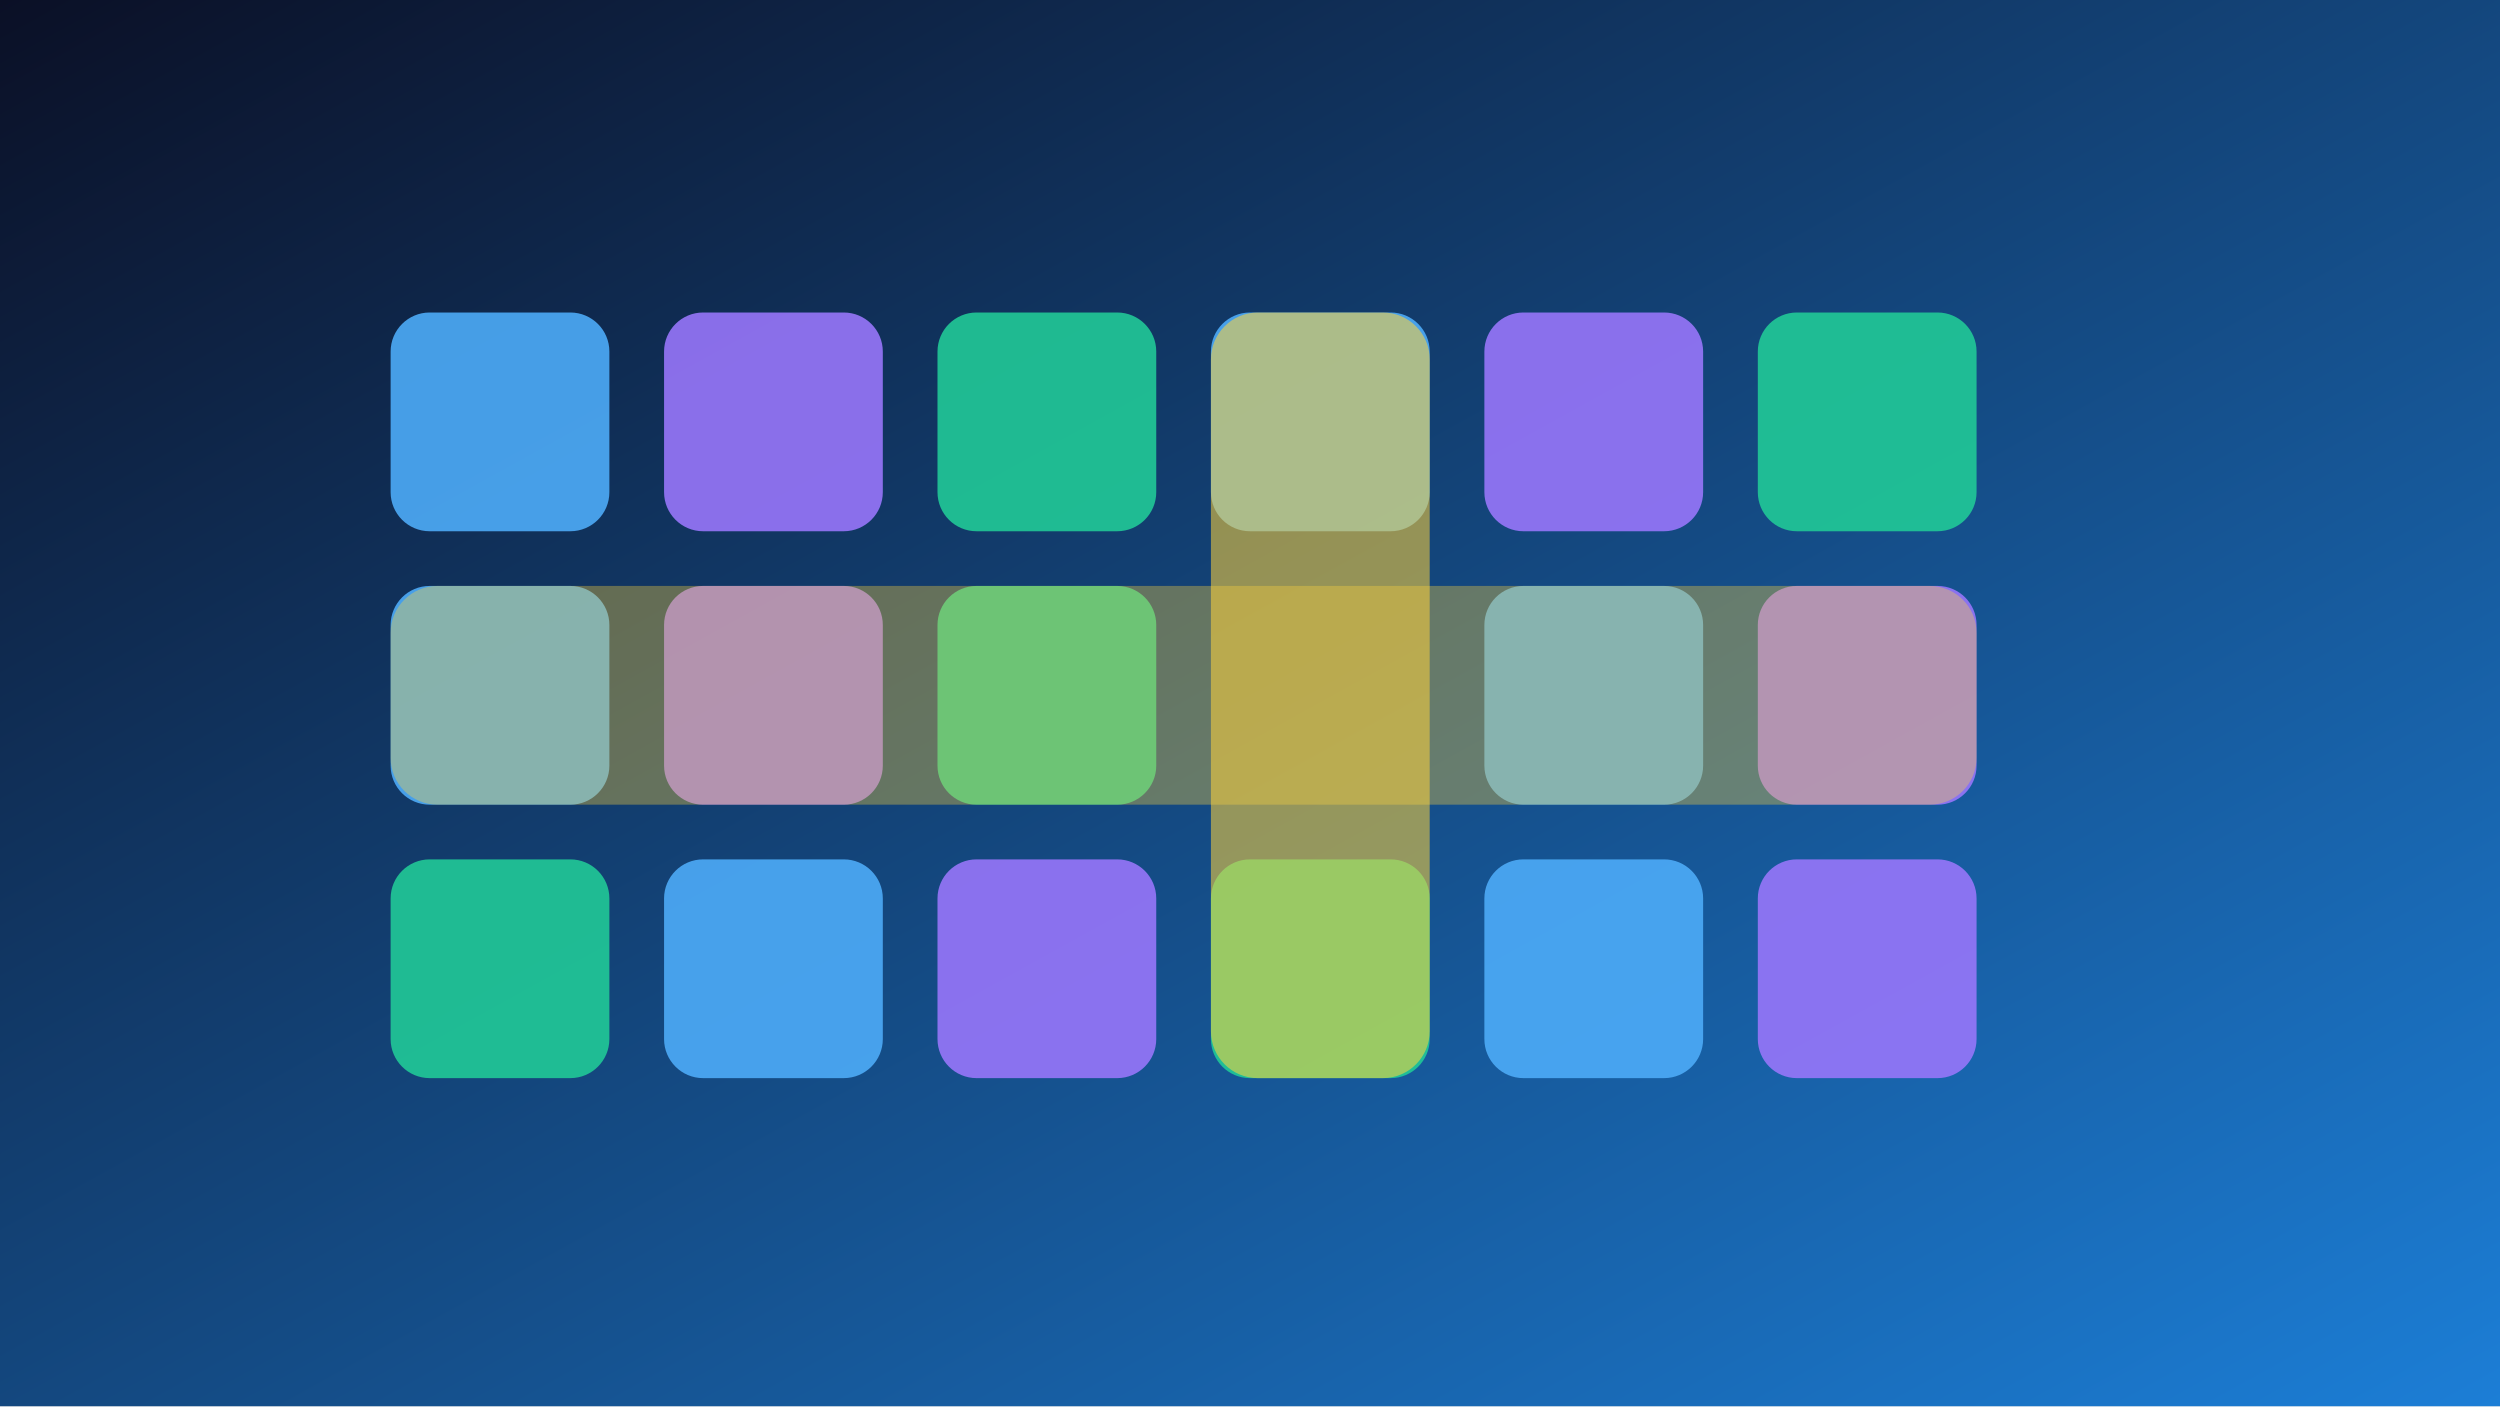
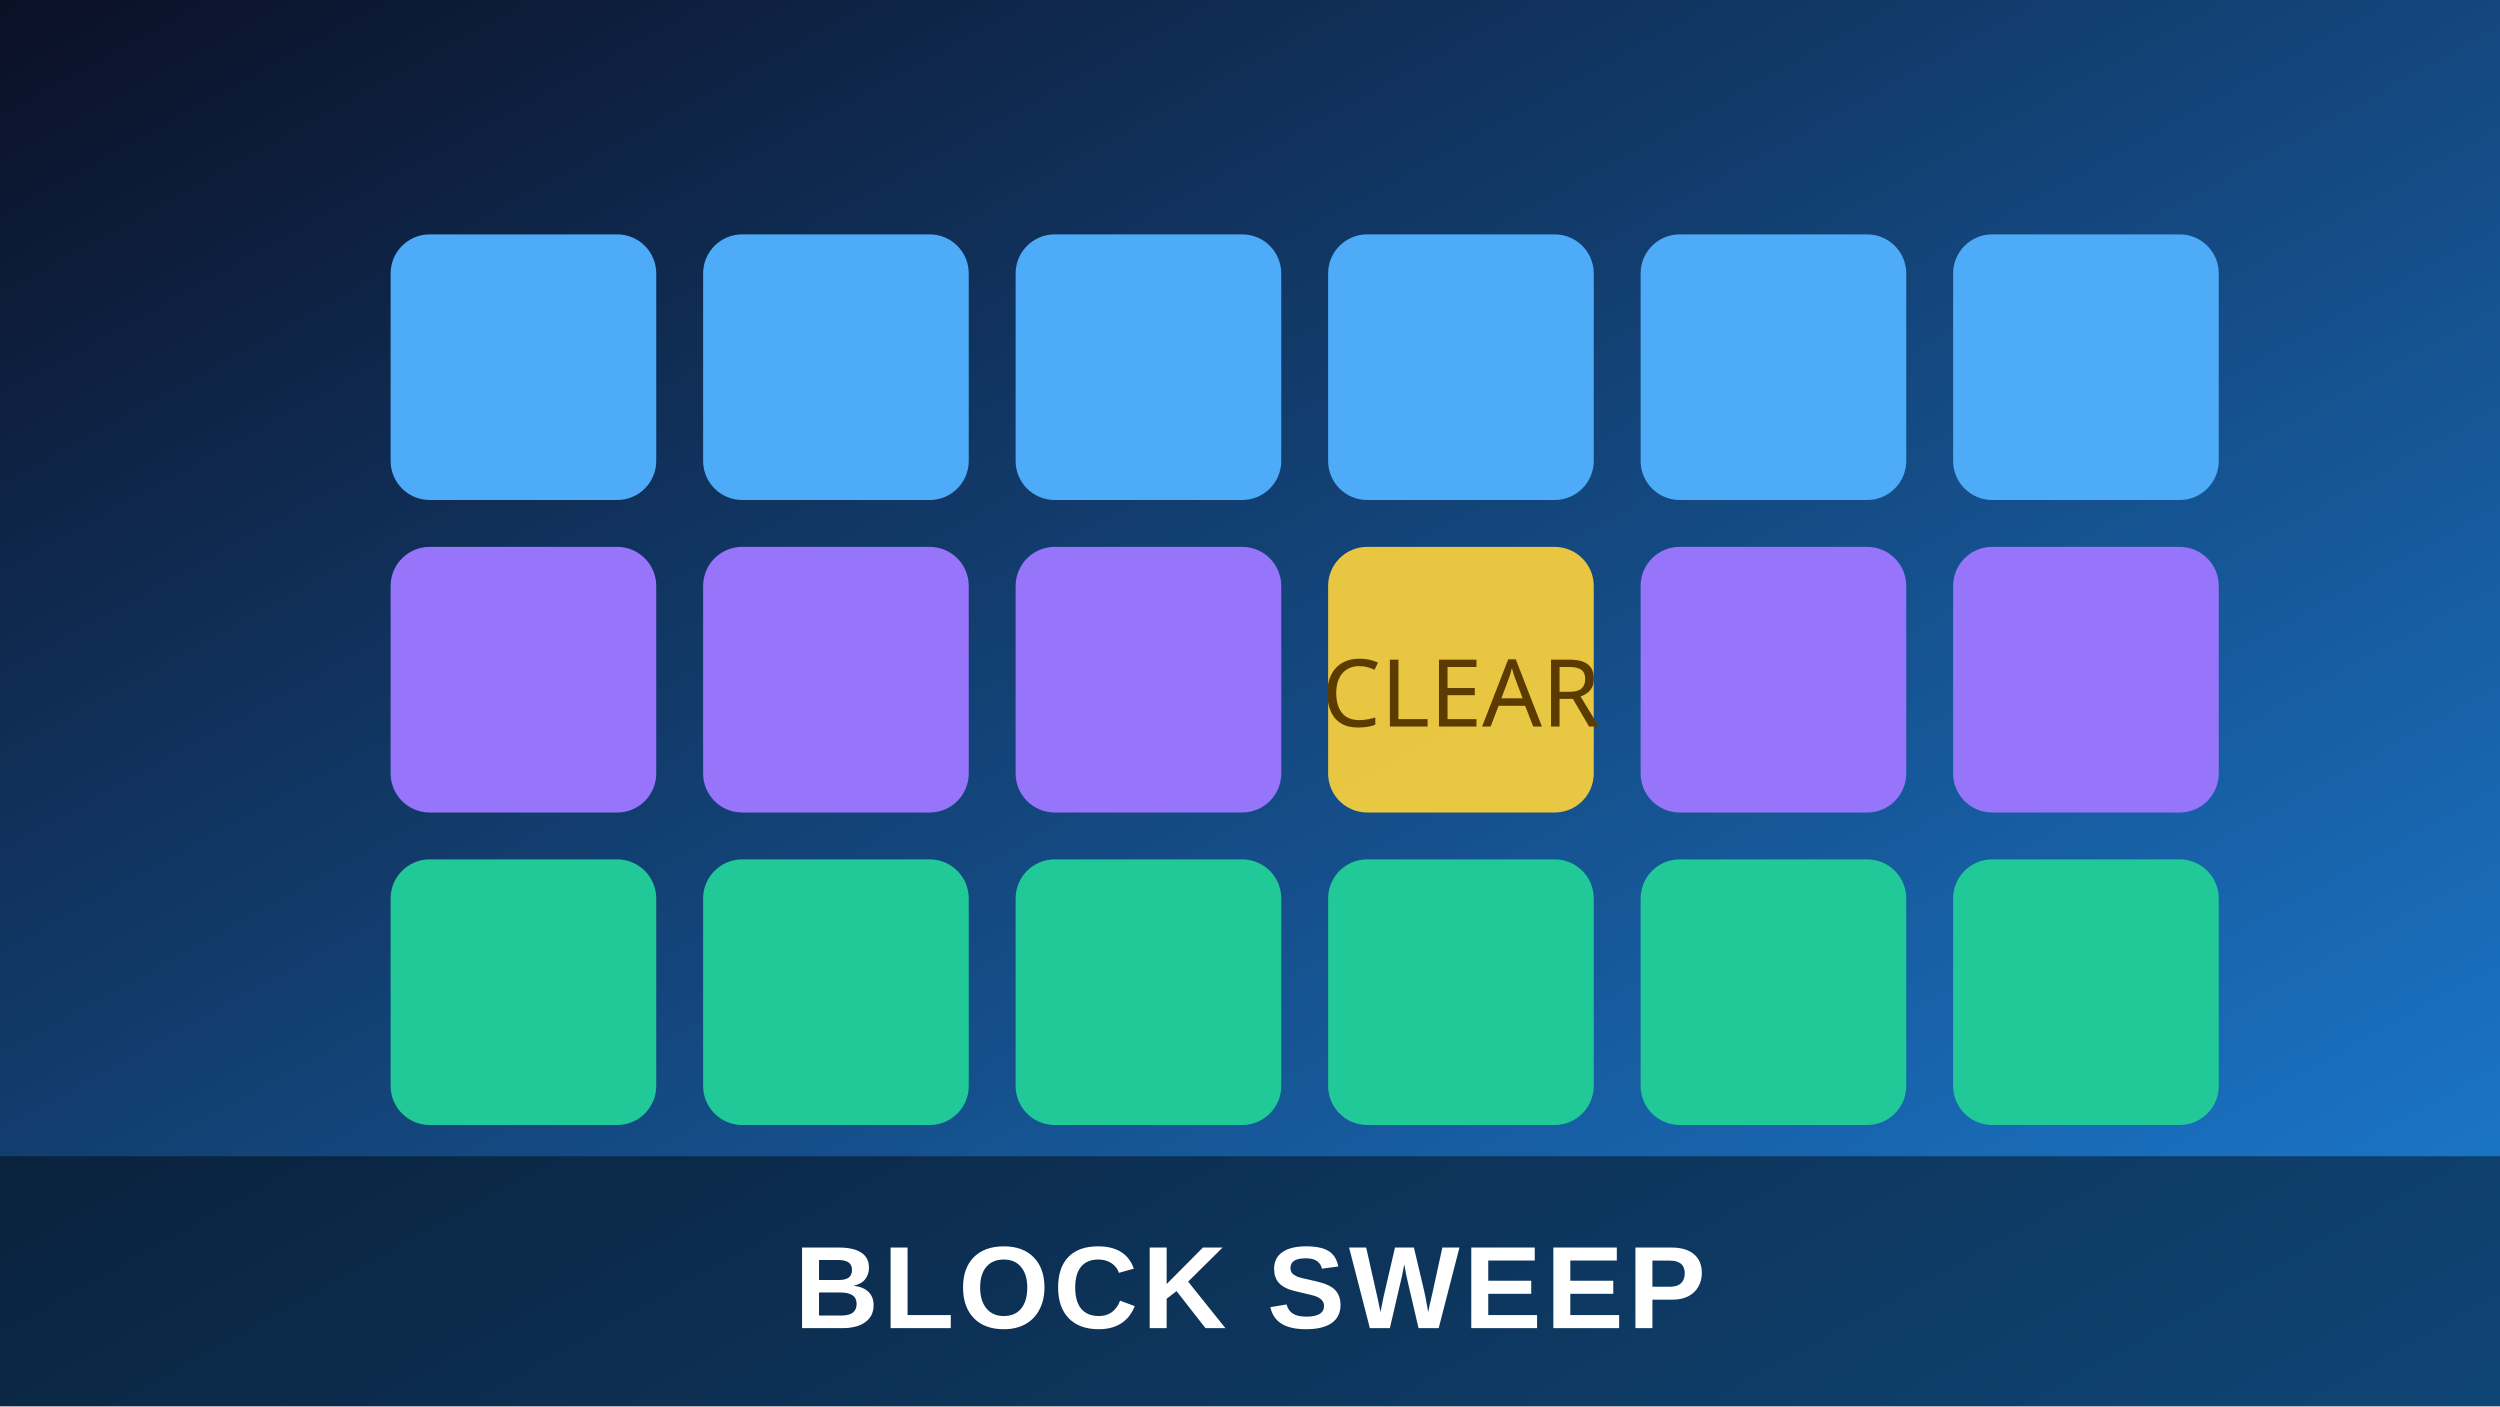
<svg xmlns="http://www.w3.org/2000/svg" viewBox="0 0 320 180" role="img" aria-hidden="true">
  <defs>
    <linearGradient id="g" x1="0" y1="0" x2="1" y2="1">
      <stop offset="0%" stop-color="#0b1026" />
      <stop offset="100%" stop-color="#1c7ed6" />
    </linearGradient>
  </defs>
  <rect width="320" height="180" fill="url(#g)" />
-   <rect x="50" y="40" width="28" height="28" rx="5" fill="#4dabf7" opacity="0.9" />
-   <rect x="85" y="40" width="28" height="28" rx="5" fill="#9775fa" opacity="0.9" />
-   <rect x="120" y="40" width="28" height="28" rx="5" fill="#20c997" opacity="0.9" />
-   <rect x="155" y="40" width="28" height="28" rx="5" fill="#4dabf7" opacity="0.9" />
-   <rect x="190" y="40" width="28" height="28" rx="5" fill="#9775fa" opacity="0.9" />
-   <rect x="225" y="40" width="28" height="28" rx="5" fill="#20c997" opacity="0.9" />
-   <rect x="50" y="75" width="28" height="28" rx="5" fill="#4dabf7" opacity="0.9" />
-   <rect x="85" y="75" width="28" height="28" rx="5" fill="#9775fa" opacity="0.9" />
-   <rect x="120" y="75" width="28" height="28" rx="5" fill="#20c997" opacity="0.9" />
-   <rect x="190" y="75" width="28" height="28" rx="5" fill="#4dabf7" opacity="0.9" />
-   <rect x="225" y="75" width="28" height="28" rx="5" fill="#9775fa" opacity="0.9" />
-   <rect x="50" y="110" width="28" height="28" rx="5" fill="#20c997" opacity="0.9" />
-   <rect x="85" y="110" width="28" height="28" rx="5" fill="#4dabf7" opacity="0.9" />
-   <rect x="120" y="110" width="28" height="28" rx="5" fill="#9775fa" opacity="0.9" />
-   <rect x="155" y="110" width="28" height="28" rx="5" fill="#20c997" opacity="0.9" />
-   <rect x="190" y="110" width="28" height="28" rx="5" fill="#4dabf7" opacity="0.9" />
-   <rect x="225" y="110" width="28" height="28" rx="5" fill="#9775fa" opacity="0.9" />
-   <rect x="155" y="40" width="28" height="98" rx="6" fill="#ffd43b" opacity="0.55" />
-   <rect x="50" y="75" width="203" height="28" rx="6" fill="#ffd43b" opacity="0.35" />
+   <rect x="50" y="30" width="34" height="34" rx="5" fill="#4dabf7" />
+   <rect x="90" y="30" width="34" height="34" rx="5" fill="#4dabf7" />
+   <rect x="130" y="30" width="34" height="34" rx="5" fill="#4dabf7" />
+   <rect x="170" y="30" width="34" height="34" rx="5" fill="#4dabf7" />
+   <rect x="210" y="30" width="34" height="34" rx="5" fill="#4dabf7" />
+   <rect x="250" y="30" width="34" height="34" rx="5" fill="#4dabf7" />
+   <rect x="50" y="70" width="34" height="34" rx="5" fill="#9775fa" />
+   <rect x="90" y="70" width="34" height="34" rx="5" fill="#9775fa" />
+   <rect x="130" y="70" width="34" height="34" rx="5" fill="#9775fa" />
+   <rect x="210" y="70" width="34" height="34" rx="5" fill="#9775fa" />
+   <rect x="250" y="70" width="34" height="34" rx="5" fill="#9775fa" />
+   <rect x="50" y="110" width="34" height="34" rx="5" fill="#20c997" />
+   <rect x="90" y="110" width="34" height="34" rx="5" fill="#20c997" />
+   <rect x="130" y="110" width="34" height="34" rx="5" fill="#20c997" />
+   <rect x="170" y="110" width="34" height="34" rx="5" fill="#20c997" />
+   <rect x="210" y="110" width="34" height="34" rx="5" fill="#20c997" />
+   <rect x="250" y="110" width="34" height="34" rx="5" fill="#20c997" />
+   <rect x="170" y="70" width="34" height="34" rx="5" fill="#ffd43b" opacity="0.9" />
+   <text x="187" y="93" text-anchor="middle" font-size="12" fill="#5c3b00" font-family="Segoe UI,sans-serif">CLEAR</text>
+   <rect x="0" y="148" width="320" height="32" fill="#000" opacity="0.45" />
+   <text x="160" y="170" text-anchor="middle" font-size="15" font-weight="700" fill="#fff" font-family="Segoe UI,Arial,sans-serif" letter-spacing="0.5">BLOCK SWEEP</text>
</svg>
